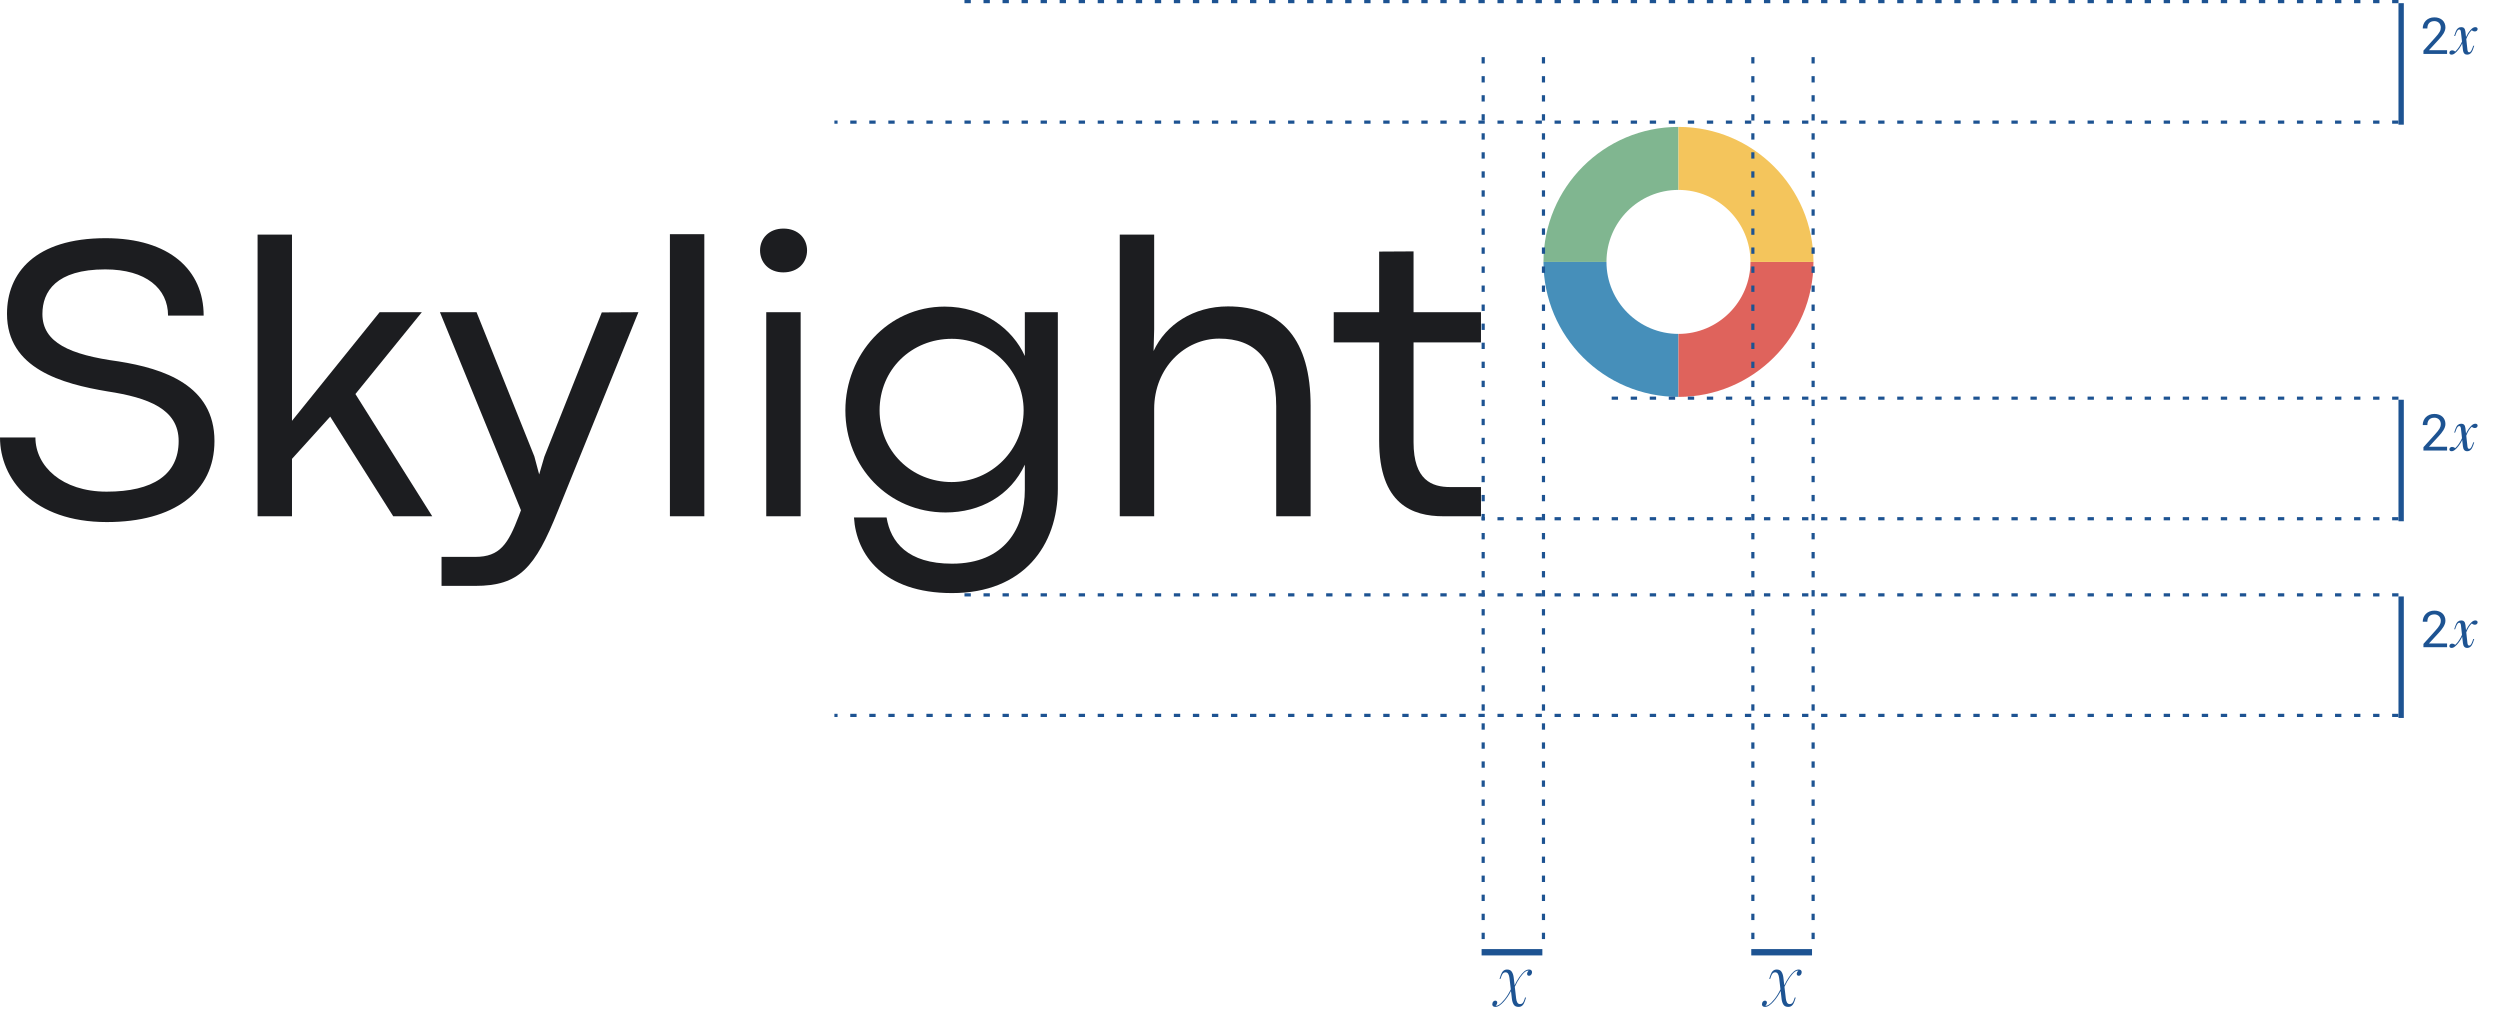
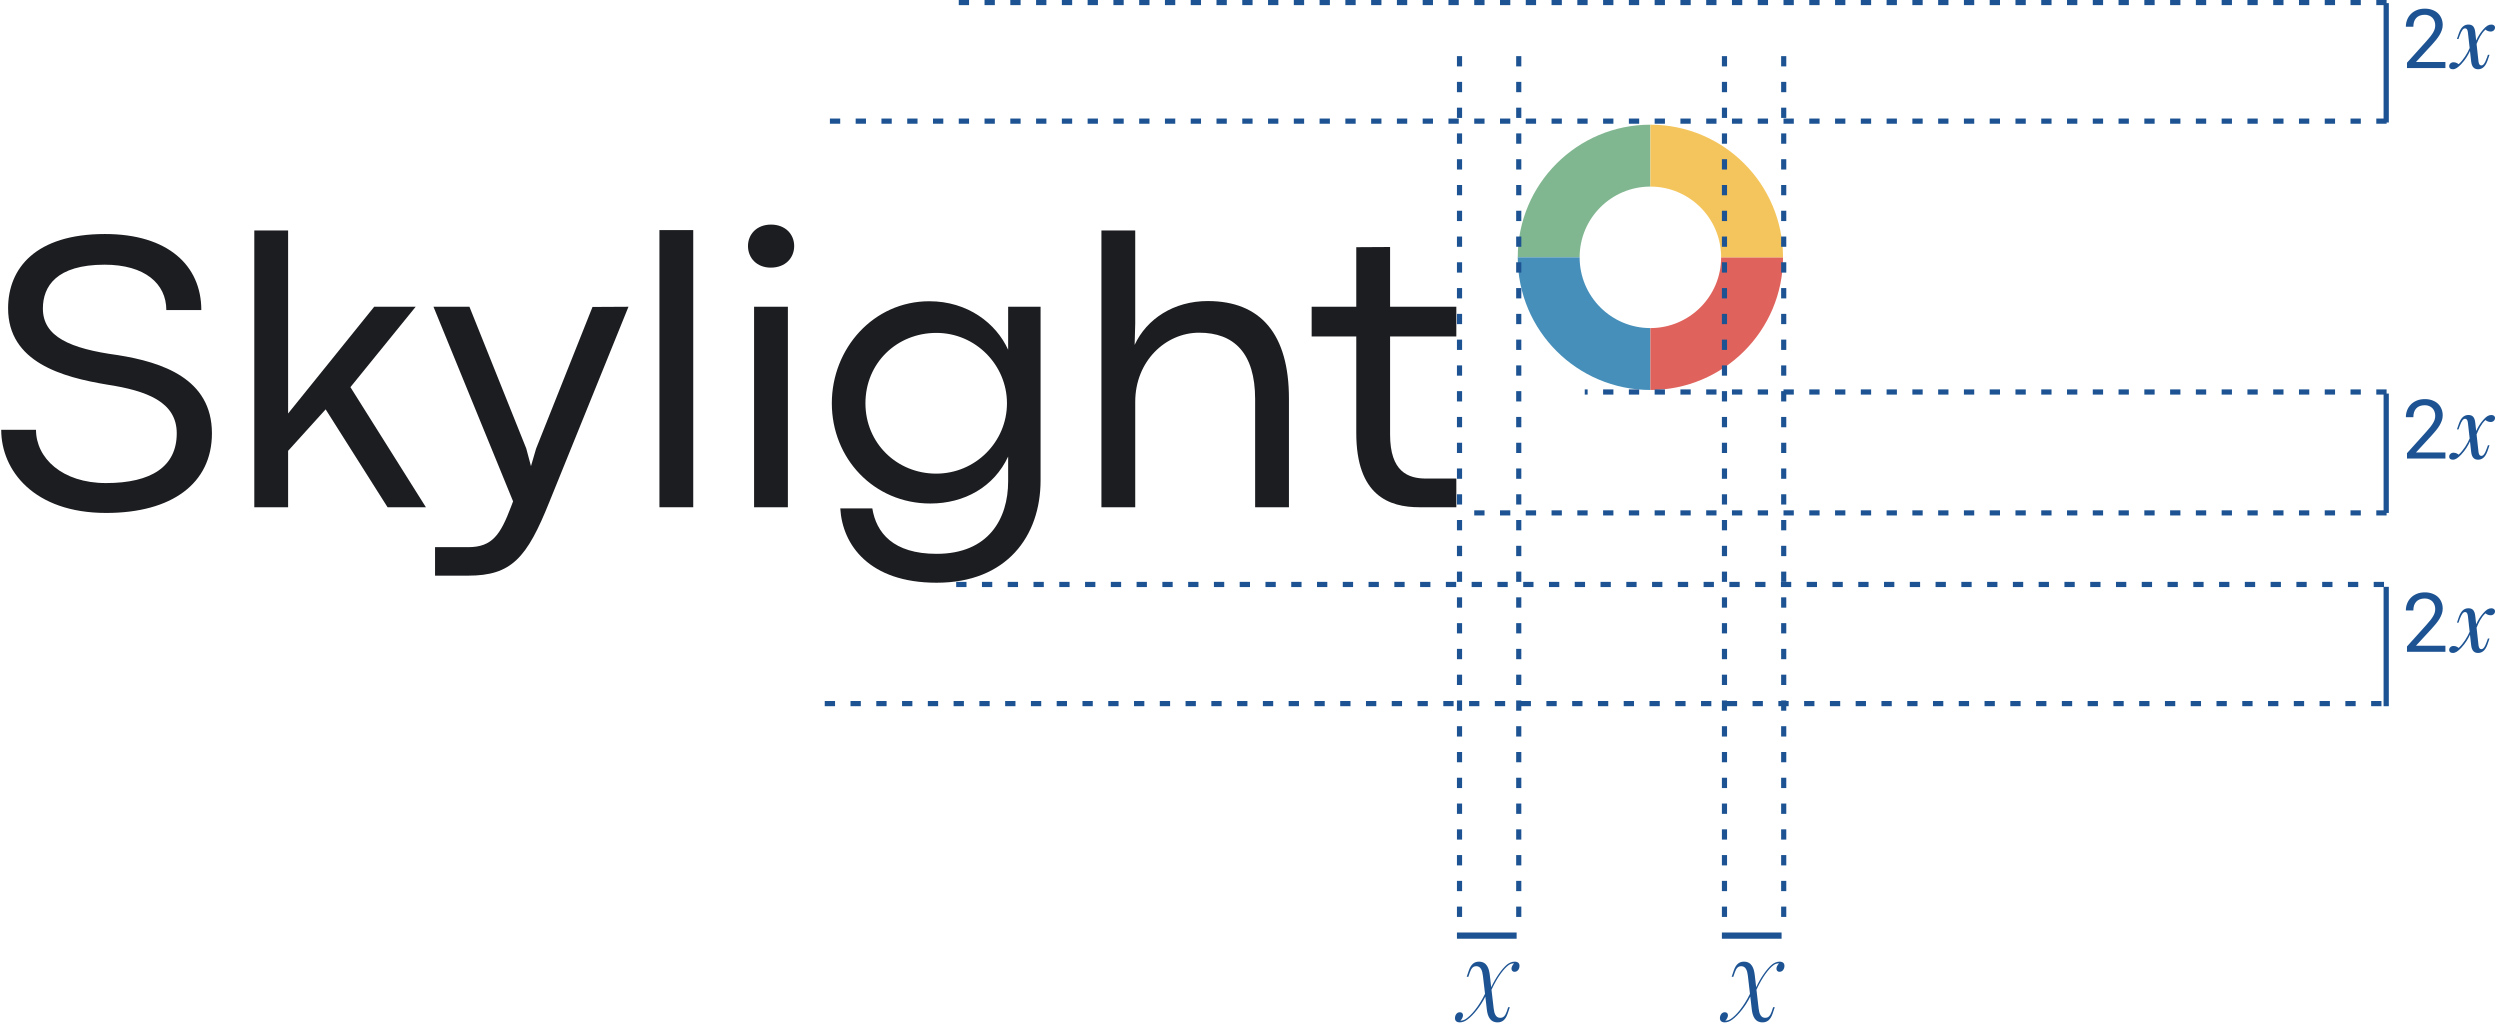
- <svg xmlns="http://www.w3.org/2000/svg" width="788" height="320" viewBox="0 0 788 320" fill="none">
-   <path d="M33.673 164.555C54.735 164.555 67.599 155.097 67.599 139.017C67.599 121.423 51.645 116.189 37.394 113.919C22.008 111.838 13.368 107.992 13.368 98.974C13.368 91.912 17.657 84.912 33.169 84.912C46.033 84.912 52.97 90.966 52.97 99.478H64.194C64.194 85.164 53.474 75.075 33.295 75.075C10.972 75.075 2.207 86.11 2.207 98.911C2.207 116.252 19.611 120.982 33.926 123.378C46.727 125.333 56.312 128.927 56.312 139.017C56.312 149.61 48.24 154.971 33.611 154.971C19.485 154.971 11.162 146.899 11.162 137.882H0C0 150.872 10.405 164.555 33.673 164.555Z" fill="#1C1D20" />
-   <path d="M123.944 162.727H136.24L112.026 124.198L132.961 98.406H119.656L92.036 132.648V73.94H81.19V162.727H92.036V144.629L104.08 131.323L123.944 162.727Z" fill="#1C1D20" />
-   <path d="M139.174 184.671H149.768C163.704 184.671 168.622 179.059 175.874 160.961L201.224 98.406L189.684 98.47L171.586 143.935L169.947 149.547L168.433 143.872L150.209 98.406H138.669L164.208 160.835L163.515 162.664C160.173 171.429 157.587 175.528 149.831 175.528H139.174V184.671Z" fill="#1C1D20" />
-   <path d="M211.157 162.727H222.003V73.814H211.157V162.727Z" fill="#1C1D20" />
-   <path d="M246.881 85.858C251.548 85.858 254.385 82.768 254.385 78.921C254.385 75.138 251.548 72.048 246.944 72.048C242.404 72.048 239.566 75.138 239.566 78.921C239.566 82.768 242.404 85.858 246.881 85.858ZM241.521 162.727H252.367V98.406H241.521V162.727Z" fill="#1C1D20" />
-   <path d="M300.073 186.941C322.585 186.941 333.431 171.996 333.431 154.088V98.406H323.026V112.216C319.18 103.704 310.036 96.641 297.74 96.641C279.831 96.641 266.462 111.775 266.462 129.369C266.462 147.088 279.957 161.529 298.055 161.529C308.964 161.529 318.486 156.232 323.026 146.458V154.403C323.026 166.384 316.784 177.672 300.073 177.672C286.074 177.672 280.714 170.861 279.453 163.105H269.174C269.868 174.834 278.444 186.941 300.073 186.941ZM299.947 151.944C287.335 151.944 277.245 142.17 277.245 129.369C277.245 116.441 287.335 106.793 300.01 106.793C312.622 106.793 322.648 117.135 322.648 129.369C322.648 141.728 312.559 151.944 299.947 151.944Z" fill="#1C1D20" />
-   <path d="M352.949 162.727H363.795V128.927C363.795 115.811 373.569 106.73 384.289 106.73C395.451 106.73 402.261 113.225 402.261 128.044V162.727H413.107V127.855C413.107 107.298 404.153 96.578 387.064 96.578C376.155 96.578 367.453 102.316 363.606 110.64L363.795 103.767V73.94H352.949V162.727Z" fill="#1C1D20" />
-   <path d="M454.948 162.727H466.804V153.52H457.092C451.354 153.52 445.553 151.376 445.553 139.395V107.928H466.804V98.406H445.553V79.237L434.706 79.3V98.406H420.392V107.928H434.706V138.89C434.706 158.943 445.174 162.727 454.948 162.727Z" fill="#1C1D20" />
-   <path fill-rule="evenodd" clip-rule="evenodd" d="M486.502 82.553C486.502 59.052 505.554 40 529.055 40L529.055 59.858C516.521 59.858 506.36 70.019 506.36 82.553L486.502 82.553Z" fill="#80B690" />
-   <path fill-rule="evenodd" clip-rule="evenodd" d="M529.055 125.106C505.554 125.106 486.502 106.055 486.502 82.553L506.36 82.553C506.36 95.087 516.521 105.248 529.055 105.248L529.055 125.106Z" fill="#468FBA" />
-   <path fill-rule="evenodd" clip-rule="evenodd" d="M571.607 82.553C571.607 106.055 552.556 125.106 529.054 125.106L529.054 105.248C541.588 105.248 551.749 95.087 551.749 82.553L571.607 82.553Z" fill="#DF635C" />
-   <path fill-rule="evenodd" clip-rule="evenodd" d="M529.054 40C552.556 40 571.607 59.052 571.607 82.553L551.749 82.553C551.749 70.019 541.588 59.858 529.054 59.858L529.054 40Z" fill="#F4C55C" />
-   <rect x="467" y="299.149" width="19.15" height="2" fill="#1d5392" />
-   <path d="M477.406 310.563C477.823 309.662 478.312 308.805 478.875 307.993C479.443 307.175 479.977 306.563 480.477 306.157C480.961 305.782 481.451 305.594 481.945 305.594C482.273 305.594 482.513 305.672 482.664 305.829C482.82 305.98 482.898 306.178 482.898 306.422C482.898 306.579 482.865 306.745 482.797 306.922C482.729 307.099 482.622 307.25 482.477 307.375C482.336 307.5 482.159 307.563 481.945 307.563C481.742 307.563 481.589 307.506 481.484 307.391C481.385 307.271 481.336 307.125 481.336 306.954C481.336 306.792 481.383 306.618 481.477 306.43C481.576 306.237 481.701 306.071 481.852 305.93H481.805C481.435 305.93 481.094 306.042 480.781 306.266C480.302 306.615 479.766 307.204 479.172 308.032C478.578 308.86 478.008 309.865 477.461 311.047L477.883 314.672C477.945 315.235 478.073 315.68 478.266 316.008C478.458 316.331 478.753 316.493 479.148 316.493C479.461 316.493 479.714 316.396 479.906 316.204C480.099 316.006 480.273 315.685 480.43 315.243L480.695 314.43H481.016L480.602 315.665C480.404 316.248 480.143 316.68 479.82 316.961C479.503 317.237 479.112 317.375 478.648 317.375C477.951 317.375 477.448 317.141 477.141 316.672C476.839 316.204 476.643 315.605 476.555 314.875L476.266 312.36C475.984 312.943 475.646 313.527 475.25 314.11C474.854 314.693 474.44 315.222 474.008 315.696C473.581 316.17 473.177 316.542 472.797 316.813C472.302 317.188 471.81 317.375 471.32 317.375C470.992 317.375 470.753 317.3 470.602 317.149C470.445 316.993 470.367 316.792 470.367 316.547C470.367 316.391 470.401 316.224 470.469 316.047C470.536 315.87 470.643 315.719 470.789 315.594C470.93 315.469 471.107 315.407 471.32 315.407C471.529 315.407 471.682 315.467 471.781 315.586C471.88 315.701 471.93 315.844 471.93 316.016C471.93 316.172 471.883 316.347 471.789 316.54C471.695 316.732 471.573 316.899 471.422 317.04H471.484C471.844 317.024 472.18 316.912 472.492 316.704C473.044 316.339 473.654 315.74 474.32 314.907C474.987 314.073 475.615 313.05 476.203 311.836L475.789 308.297C475.721 307.735 475.591 307.292 475.398 306.969C475.206 306.641 474.914 306.477 474.523 306.477C474.211 306.477 473.958 306.576 473.766 306.774C473.573 306.967 473.398 307.284 473.242 307.727L472.969 308.54H472.648L473.062 307.305C473.266 306.722 473.526 306.292 473.844 306.016C474.167 305.735 474.557 305.594 475.016 305.594C475.714 305.594 476.214 305.829 476.516 306.297C476.823 306.761 477.023 307.36 477.117 308.094L477.406 310.563Z" fill="#1d5392" />
-   <line x1="467.5" y1="18" x2="467.5" y2="299" stroke="#1d5392" stroke-linejoin="round" stroke-dasharray="2 4" />
-   <line x1="486.5" y1="18" x2="486.5" y2="299" stroke="#1d5392" stroke-linejoin="round" stroke-dasharray="2 4" />
-   <rect x="552" y="299.149" width="19.15" height="2" fill="#1d5392" />
-   <path d="M562.406 310.563C562.823 309.662 563.312 308.805 563.875 307.993C564.443 307.175 564.977 306.563 565.477 306.157C565.961 305.782 566.451 305.594 566.945 305.594C567.273 305.594 567.513 305.672 567.664 305.829C567.82 305.98 567.898 306.178 567.898 306.422C567.898 306.579 567.865 306.745 567.797 306.922C567.729 307.099 567.622 307.25 567.477 307.375C567.336 307.5 567.159 307.563 566.945 307.563C566.742 307.563 566.589 307.506 566.484 307.391C566.385 307.271 566.336 307.125 566.336 306.954C566.336 306.792 566.383 306.618 566.477 306.43C566.576 306.237 566.701 306.071 566.852 305.93H566.805C566.435 305.93 566.094 306.042 565.781 306.266C565.302 306.615 564.766 307.204 564.172 308.032C563.578 308.86 563.008 309.865 562.461 311.047L562.883 314.672C562.945 315.235 563.073 315.68 563.266 316.008C563.458 316.331 563.753 316.493 564.148 316.493C564.461 316.493 564.714 316.396 564.906 316.204C565.099 316.006 565.273 315.685 565.43 315.243L565.695 314.43H566.016L565.602 315.665C565.404 316.248 565.143 316.68 564.82 316.961C564.503 317.237 564.112 317.375 563.648 317.375C562.951 317.375 562.448 317.141 562.141 316.672C561.839 316.204 561.643 315.605 561.555 314.875L561.266 312.36C560.984 312.943 560.646 313.527 560.25 314.11C559.854 314.693 559.44 315.222 559.008 315.696C558.581 316.17 558.177 316.542 557.797 316.813C557.302 317.188 556.81 317.375 556.32 317.375C555.992 317.375 555.753 317.3 555.602 317.149C555.445 316.993 555.367 316.792 555.367 316.547C555.367 316.391 555.401 316.224 555.469 316.047C555.536 315.87 555.643 315.719 555.789 315.594C555.93 315.469 556.107 315.407 556.32 315.407C556.529 315.407 556.682 315.467 556.781 315.586C556.88 315.701 556.93 315.844 556.93 316.016C556.93 316.172 556.883 316.347 556.789 316.54C556.695 316.732 556.573 316.899 556.422 317.04H556.484C556.844 317.024 557.18 316.912 557.492 316.704C558.044 316.339 558.654 315.74 559.32 314.907C559.987 314.073 560.615 313.05 561.203 311.836L560.789 308.297C560.721 307.735 560.591 307.292 560.398 306.969C560.206 306.641 559.914 306.477 559.523 306.477C559.211 306.477 558.958 306.576 558.766 306.774C558.573 306.967 558.398 307.284 558.242 307.727L557.969 308.54H557.648L558.062 307.305C558.266 306.722 558.526 306.292 558.844 306.016C559.167 305.735 559.557 305.594 560.016 305.594C560.714 305.594 561.214 305.829 561.516 306.297C561.823 306.761 562.023 307.36 562.117 308.094L562.406 310.563Z" fill="#1d5392" />
-   <line x1="552.5" y1="18" x2="552.5" y2="299" stroke="#1d5392" stroke-linejoin="round" stroke-dasharray="2 4" />
-   <line x1="571.5" y1="18" x2="571.5" y2="299" stroke="#1d5392" stroke-linejoin="round" stroke-dasharray="2 4" />
-   <rect x="757.684" y="126" width="38.3" height="1.684" transform="rotate(90 757.684 126)" fill="#1d5392" />
-   <path d="M771.32 142H763.867V140.961L767.594 136.82C767.927 136.451 768.206 136.122 768.43 135.836C768.654 135.549 768.833 135.286 768.969 135.047C769.104 134.802 769.201 134.573 769.258 134.359C769.315 134.141 769.344 133.917 769.344 133.688C769.344 133.406 769.297 133.143 769.203 132.898C769.115 132.648 768.982 132.432 768.805 132.25C768.633 132.068 768.422 131.924 768.172 131.82C767.927 131.711 767.648 131.656 767.336 131.656C766.956 131.656 766.625 131.711 766.344 131.82C766.068 131.93 765.836 132.086 765.648 132.289C765.466 132.487 765.328 132.729 765.234 133.016C765.146 133.302 765.102 133.622 765.102 133.977H763.648C763.648 133.497 763.732 133.047 763.898 132.625C764.065 132.198 764.305 131.826 764.617 131.508C764.935 131.19 765.32 130.938 765.773 130.75C766.232 130.562 766.753 130.469 767.336 130.469C767.872 130.469 768.354 130.549 768.781 130.711C769.214 130.867 769.578 131.086 769.875 131.367C770.172 131.648 770.398 131.982 770.555 132.367C770.716 132.753 770.797 133.172 770.797 133.625C770.797 133.964 770.74 134.299 770.625 134.633C770.51 134.961 770.354 135.286 770.156 135.609C769.964 135.932 769.737 136.253 769.477 136.57C769.221 136.883 768.951 137.195 768.664 137.508L765.609 140.82H771.32V142ZM777.289 136.672C777.648 135.849 778.099 135.135 778.641 134.531C778.943 134.182 779.216 133.932 779.461 133.781C779.711 133.63 779.971 133.555 780.242 133.555C780.445 133.555 780.612 133.609 780.742 133.719C780.878 133.823 780.945 133.964 780.945 134.141C780.945 134.349 780.865 134.531 780.703 134.688C780.547 134.839 780.346 134.914 780.102 134.914C779.742 134.914 779.404 134.786 779.086 134.531C778.424 135.141 777.852 136.073 777.367 137.328L777.742 140.75C777.784 141.021 777.849 141.211 777.938 141.32C778.026 141.43 778.143 141.484 778.289 141.484C778.471 141.484 778.646 141.383 778.812 141.18C778.979 140.971 779.161 140.583 779.359 140.016L779.57 139.422H779.875L779.477 140.594C779.081 141.682 778.471 142.227 777.648 142.227C776.878 142.227 776.435 141.734 776.32 140.75L776.086 138.672C775.664 139.62 775.096 140.474 774.383 141.234C774.055 141.578 773.763 141.831 773.508 141.992C773.258 142.148 773.013 142.227 772.773 142.227C772.534 142.227 772.354 142.174 772.234 142.07C772.109 141.966 772.047 141.82 772.047 141.633C772.047 141.43 772.128 141.253 772.289 141.102C772.451 140.945 772.648 140.867 772.883 140.867C773.227 140.867 773.562 140.995 773.891 141.25C774.328 140.844 774.732 140.359 775.102 139.797C775.477 139.229 775.784 138.667 776.023 138.109L775.68 135.023C775.612 134.534 775.432 134.289 775.141 134.289C774.964 134.289 774.789 134.393 774.617 134.602C774.451 134.81 774.266 135.195 774.062 135.758L773.859 136.352H773.555L773.953 135.188C774.167 134.589 774.427 134.167 774.734 133.922C775.047 133.677 775.396 133.555 775.781 133.555C776.172 133.555 776.474 133.667 776.688 133.891C776.906 134.109 777.047 134.487 777.109 135.023L777.289 136.672Z" fill="#1d5392" />
-   <line x1="756" y1="125.5" x2="508" y2="125.5" stroke="#1d5392" stroke-linejoin="round" stroke-dasharray="2 4" />
-   <line x1="756" y1="163.5" x2="467" y2="163.5" stroke="#1d5392" stroke-linejoin="round" stroke-dasharray="2 4" />
-   <rect x="757.684" y="188" width="38.3" height="1.684" transform="rotate(90 757.684 188)" fill="#1d5392" />
-   <path d="M771.32 204H763.867V202.961L767.594 198.82C767.927 198.451 768.206 198.122 768.43 197.836C768.654 197.549 768.833 197.286 768.969 197.047C769.104 196.802 769.201 196.573 769.258 196.359C769.315 196.141 769.344 195.917 769.344 195.688C769.344 195.406 769.297 195.143 769.203 194.898C769.115 194.648 768.982 194.432 768.805 194.25C768.633 194.068 768.422 193.924 768.172 193.82C767.927 193.711 767.648 193.656 767.336 193.656C766.956 193.656 766.625 193.711 766.344 193.82C766.068 193.93 765.836 194.086 765.648 194.289C765.466 194.487 765.328 194.729 765.234 195.016C765.146 195.302 765.102 195.622 765.102 195.977H763.648C763.648 195.497 763.732 195.047 763.898 194.625C764.065 194.198 764.305 193.826 764.617 193.508C764.935 193.19 765.32 192.938 765.773 192.75C766.232 192.562 766.753 192.469 767.336 192.469C767.872 192.469 768.354 192.549 768.781 192.711C769.214 192.867 769.578 193.086 769.875 193.367C770.172 193.648 770.398 193.982 770.555 194.367C770.716 194.753 770.797 195.172 770.797 195.625C770.797 195.964 770.74 196.299 770.625 196.633C770.51 196.961 770.354 197.286 770.156 197.609C769.964 197.932 769.737 198.253 769.477 198.57C769.221 198.883 768.951 199.195 768.664 199.508L765.609 202.82H771.32V204ZM777.289 198.672C777.648 197.849 778.099 197.135 778.641 196.531C778.943 196.182 779.216 195.932 779.461 195.781C779.711 195.63 779.971 195.555 780.242 195.555C780.445 195.555 780.612 195.609 780.742 195.719C780.878 195.823 780.945 195.964 780.945 196.141C780.945 196.349 780.865 196.531 780.703 196.688C780.547 196.839 780.346 196.914 780.102 196.914C779.742 196.914 779.404 196.786 779.086 196.531C778.424 197.141 777.852 198.073 777.367 199.328L777.742 202.75C777.784 203.021 777.849 203.211 777.938 203.32C778.026 203.43 778.143 203.484 778.289 203.484C778.471 203.484 778.646 203.383 778.812 203.18C778.979 202.971 779.161 202.583 779.359 202.016L779.57 201.422H779.875L779.477 202.594C779.081 203.682 778.471 204.227 777.648 204.227C776.878 204.227 776.435 203.734 776.32 202.75L776.086 200.672C775.664 201.62 775.096 202.474 774.383 203.234C774.055 203.578 773.763 203.831 773.508 203.992C773.258 204.148 773.013 204.227 772.773 204.227C772.534 204.227 772.354 204.174 772.234 204.07C772.109 203.966 772.047 203.82 772.047 203.633C772.047 203.43 772.128 203.253 772.289 203.102C772.451 202.945 772.648 202.867 772.883 202.867C773.227 202.867 773.562 202.995 773.891 203.25C774.328 202.844 774.732 202.359 775.102 201.797C775.477 201.229 775.784 200.667 776.023 200.109L775.68 197.023C775.612 196.534 775.432 196.289 775.141 196.289C774.964 196.289 774.789 196.393 774.617 196.602C774.451 196.81 774.266 197.195 774.062 197.758L773.859 198.352H773.555L773.953 197.188C774.167 196.589 774.427 196.167 774.734 195.922C775.047 195.677 775.396 195.555 775.781 195.555C776.172 195.555 776.474 195.667 776.688 195.891C776.906 196.109 777.047 196.487 777.109 197.023L777.289 198.672Z" fill="#1d5392" />
-   <line x1="756" y1="187.5" x2="304" y2="187.5" stroke="#1d5392" stroke-linejoin="round" stroke-dasharray="2 4" />
-   <line x1="756" y1="225.5" x2="263" y2="225.5" stroke="#1d5392" stroke-linejoin="round" stroke-dasharray="2 4" />
-   <rect x="757.684" y="1" width="38.3" height="1.684" transform="rotate(90 757.684 1)" fill="#1d5392" />
-   <path d="M771.32 17V15.82H765.609L768.664 12.508C768.951 12.195 769.221 11.883 769.477 11.57C769.737 11.253 769.966 10.932 770.164 10.609C770.357 10.287 770.51 9.961 770.625 9.633C770.74 9.299 770.797 8.964 770.797 8.625C770.797 8.172 770.716 7.753 770.555 7.367C770.398 6.982 770.172 6.648 769.875 6.367C769.578 6.086 769.214 5.867 768.781 5.711C768.354 5.549 767.872 5.469 767.336 5.469C766.753 5.469 766.232 5.562 765.773 5.75C765.32 5.938 764.938 6.19 764.625 6.508C764.307 6.826 764.065 7.198 763.898 7.625C763.732 8.047 763.648 8.497 763.648 8.977H765.102C765.102 8.622 765.146 8.302 765.234 8.016C765.328 7.729 765.469 7.484 765.656 7.281C765.839 7.083 766.068 6.93 766.344 6.82C766.625 6.711 766.956 6.656 767.336 6.656C767.648 6.656 767.927 6.711 768.172 6.82C768.422 6.924 768.635 7.068 768.812 7.25C768.984 7.432 769.115 7.648 769.203 7.898C769.297 8.143 769.344 8.406 769.344 8.688C769.344 8.917 769.315 9.141 769.258 9.359C769.201 9.573 769.104 9.799 768.969 10.039C768.833 10.284 768.654 10.55 768.43 10.836C768.206 11.122 767.927 11.45 767.594 11.82L763.867 15.961V17H771.32ZM780.242 8.555C779.711 8.555 779.25 8.82 778.641 9.531C778.008 10.242 777.586 10.992 777.289 11.672L777.109 10.023C776.977 8.906 776.531 8.555 775.781 8.555C775.086 8.555 774.414 8.906 773.953 10.188L773.555 11.352H773.859L774.062 10.758C774.5 9.547 774.82 9.289 775.141 9.289C775.406 9.289 775.602 9.461 775.68 10.023L776.023 13.109C775.586 14.133 774.828 15.391 773.891 16.25C773.68 16.086 773.359 15.867 772.883 15.867C772.398 15.867 772.047 16.234 772.047 16.633C772.047 17 772.289 17.227 772.773 17.227C773.266 17.227 773.742 16.906 774.383 16.234C775.234 15.328 775.75 14.43 776.086 13.672L776.32 15.75C776.453 16.875 776.992 17.227 777.648 17.227C778.336 17.227 779.008 16.875 779.477 15.594L779.875 14.422H779.57L779.359 15.016C778.93 16.234 778.609 16.484 778.289 16.484C778.016 16.484 777.828 16.312 777.742 15.75L777.367 12.328C777.719 11.414 778.266 10.281 779.086 9.531C779.281 9.688 779.617 9.914 780.102 9.914C780.609 9.914 780.945 9.547 780.945 9.141C780.945 8.773 780.641 8.555 780.242 8.555Z" fill="#1d5392" />
-   <line x1="756" y1="0.5" x2="304" y2="0.5" stroke="#1d5392" stroke-linejoin="round" stroke-dasharray="2 4" />
-   <line x1="756" y1="38.5" x2="263" y2="38.5" stroke="#1d5392" stroke-linejoin="round" stroke-dasharray="2 4" />
+ <svg xmlns="http://www.w3.org/2000/svg" width="485" height="199" viewBox="0 0 485 199" fill="none">
+   <path d="M20.599 99.512C33.336 99.512 41.115 93.792 41.115 84.068C41.115 73.429 31.467 70.264 22.849 68.891C13.544 67.632 8.32 65.306 8.32 59.853C8.32 55.582 10.913 51.349 20.294 51.349C28.073 51.349 32.268 55.01 32.268 60.158H39.056C39.056 51.502 32.573 45.4 20.37 45.4C6.871 45.4 1.57 52.074 1.57 59.815C1.57 70.302 12.095 73.162 20.751 74.611C28.493 75.793 34.289 77.967 34.289 84.068C34.289 90.475 29.408 93.716 20.561 93.716C12.019 93.716 6.985 88.835 6.985 83.382H0.235C0.235 91.237 6.527 99.512 20.599 99.512Z" fill="#1C1D20" />
+   <path d="M75.188 98.406H82.624L67.981 75.107L80.641 59.51H72.595L55.893 80.216V44.714H49.334V98.406H55.893V87.462L63.176 79.416L75.188 98.406Z" fill="#1C1D20" />
+   <path d="M84.398 111.677H90.805C99.233 111.677 102.207 108.283 106.592 97.339L121.922 59.51L114.944 59.548L103.999 87.043L103.008 90.436L102.093 87.004L91.072 59.51H84.093L99.538 97.262L99.118 98.368C97.097 103.669 95.534 106.148 90.843 106.148H84.398V111.677Z" fill="#1C1D20" />
+   <path d="M127.929 98.406H134.488V44.638H127.929V98.406Z" fill="#1C1D20" />
+   <path d="M149.533 51.921C152.355 51.921 154.071 50.053 154.071 47.726C154.071 45.438 152.355 43.57 149.571 43.57C146.825 43.57 145.109 45.438 145.109 47.726C145.109 50.053 146.825 51.921 149.533 51.921ZM146.291 98.406H152.85V59.51H146.291V98.406Z" fill="#1C1D20" />
+   <path d="M181.7 113.05C195.313 113.05 201.872 104.012 201.872 93.182V59.51H195.58V67.861C193.254 62.713 187.725 58.442 180.289 58.442C169.459 58.442 161.374 67.594 161.374 78.234C161.374 88.949 169.535 97.682 180.479 97.682C187.076 97.682 192.835 94.479 195.58 88.568V93.373C195.58 100.618 191.805 107.444 181.7 107.444C173.234 107.444 169.992 103.326 169.23 98.635H163.014C163.433 105.728 168.62 113.05 181.7 113.05ZM181.623 91.885C173.996 91.885 167.895 85.975 167.895 78.234C167.895 70.416 173.996 64.582 181.661 64.582C189.288 64.582 195.351 70.836 195.351 78.234C195.351 85.708 189.25 91.885 181.623 91.885Z" fill="#1C1D20" />
+   <path d="M213.676 98.406H220.235V77.967C220.235 70.035 226.145 64.543 232.628 64.543C239.378 64.543 243.496 68.471 243.496 77.433V98.406H250.055V77.318C250.055 64.887 244.64 58.404 234.306 58.404C227.709 58.404 222.446 61.874 220.12 66.908L220.235 62.751V44.714H213.676V98.406Z" fill="#1C1D20" />
+   <path d="M275.358 98.406H282.527V92.839H276.655C273.184 92.839 269.676 91.542 269.676 84.297V65.268H282.527V59.51H269.676V47.917L263.117 47.955V59.51H254.461V65.268H263.117V83.992C263.117 96.118 269.447 98.406 275.358 98.406Z" fill="#1C1D20" />
+   <path fill-rule="evenodd" clip-rule="evenodd" d="M294.441 49.923C294.441 35.711 305.962 24.189 320.174 24.189V36.198H320.174C312.594 36.198 306.449 42.343 306.449 49.922C306.449 49.922 306.449 49.923 306.449 49.923H294.441C294.441 49.923 294.441 49.923 294.441 49.923Z" fill="#80B690" />
+   <path fill-rule="evenodd" clip-rule="evenodd" d="M320.174 75.656C305.962 75.656 294.441 64.135 294.44 49.923L306.449 49.923C306.449 57.503 312.594 63.647 320.174 63.647C320.174 63.647 320.174 63.647 320.174 63.647L320.174 75.656C320.174 75.656 320.174 75.656 320.174 75.656Z" fill="#468FBA" />
+   <path fill-rule="evenodd" clip-rule="evenodd" d="M345.907 49.923C345.907 64.135 334.387 75.655 320.175 75.656L320.175 63.647C327.755 63.647 333.899 57.502 333.899 49.923L345.907 49.923Z" fill="#DF635C" />
+   <path fill-rule="evenodd" clip-rule="evenodd" d="M345.907 49.923L345.907 49.923L333.899 49.923L333.899 49.922C333.899 42.343 327.755 36.198 320.175 36.198L320.175 24.189C334.387 24.19 345.907 35.711 345.907 49.923Z" fill="#F4C55C" />
+   <rect x="282.646" y="180.905" width="11.581" height="1.209" fill="#1D5392" />
+   <path d="M293.836 186.56C293.344 186.56 292.844 186.755 292.367 187.123C291.367 187.943 290.125 189.732 289.297 191.529L289.008 189.06C288.859 187.888 288.461 186.56 286.906 186.56C286 186.56 285.359 187.091 284.953 188.271L284.539 189.505H284.859L285.133 188.693C285.437 187.826 285.773 187.443 286.414 187.443C287.258 187.443 287.562 188.271 287.68 189.263L288.094 192.802C286.82 195.412 285.359 197.021 284.383 197.669C284.078 197.873 283.773 197.99 283.375 198.005H283.312C283.617 197.724 283.82 197.294 283.82 196.982C283.82 196.669 283.656 196.373 283.211 196.373C282.523 196.373 282.258 197.091 282.258 197.513C282.258 197.958 282.508 198.341 283.211 198.341C283.711 198.341 284.203 198.146 284.687 197.779C285.828 196.958 287.297 195.115 288.156 193.326L288.445 195.841C288.586 197.013 288.992 198.341 290.539 198.341C291.453 198.341 292.094 197.81 292.492 196.63L292.906 195.396H292.586L292.32 196.208C292.015 197.076 291.68 197.458 291.039 197.458C290.187 197.458 289.883 196.63 289.773 195.638L289.351 192.013C290.508 189.498 291.789 187.873 292.672 187.232C292.976 187.013 293.273 186.896 293.695 186.896H293.742C293.43 187.177 293.226 187.607 293.226 187.919C293.226 188.232 293.398 188.529 293.836 188.529C294.523 188.529 294.789 187.81 294.789 187.388C294.789 186.943 294.539 186.56 293.836 186.56Z" fill="#1D5392" />
+   <line x1="283.146" y1="10.885" x2="283.146" y2="180.815" stroke="#1D5392" stroke-linejoin="round" stroke-dasharray="2 3" />
+   <line x1="294.637" y1="10.885" x2="294.637" y2="180.815" stroke="#1D5392" stroke-linejoin="round" stroke-dasharray="2 3" />
+   <rect x="334.047" y="180.905" width="11.581" height="1.209" fill="#1D5392" />
+   <path d="M345.237 186.56C344.745 186.56 344.245 186.755 343.768 187.123C342.768 187.943 341.526 189.732 340.698 191.529L340.409 189.06C340.261 187.888 339.862 186.56 338.307 186.56C337.401 186.56 336.761 187.091 336.354 188.271L335.94 189.505H336.261L336.534 188.693C336.839 187.826 337.175 187.443 337.815 187.443C338.659 187.443 338.964 188.271 339.081 189.263L339.495 192.802C338.222 195.412 336.761 197.021 335.784 197.669C335.479 197.873 335.175 197.99 334.776 198.005H334.714C335.018 197.724 335.222 197.294 335.222 196.982C335.222 196.669 335.057 196.373 334.612 196.373C333.925 196.373 333.659 197.091 333.659 197.513C333.659 197.958 333.909 198.341 334.612 198.341C335.112 198.341 335.604 198.146 336.089 197.779C337.229 196.958 338.698 195.115 339.557 193.326L339.847 195.841C339.987 197.013 340.393 198.341 341.94 198.341C342.854 198.341 343.495 197.81 343.893 196.63L344.307 195.396H343.987L343.722 196.208C343.417 197.076 343.081 197.458 342.44 197.458C341.589 197.458 341.284 196.63 341.175 195.638L340.753 192.013C341.909 189.498 343.19 187.873 344.073 187.232C344.378 187.013 344.675 186.896 345.097 186.896H345.143C344.831 187.177 344.628 187.607 344.628 187.919C344.628 188.232 344.8 188.529 345.237 188.529C345.925 188.529 346.19 187.81 346.19 187.388C346.19 186.943 345.94 186.56 345.237 186.56Z" fill="#1D5392" />
+   <line x1="334.548" y1="10.885" x2="334.548" y2="180.815" stroke="#1D5392" stroke-linejoin="round" stroke-dasharray="2 3" />
+   <line x1="346.039" y1="10.885" x2="346.039" y2="180.815" stroke="#1D5392" stroke-linejoin="round" stroke-dasharray="2 3" />
+   <rect x="463.433" y="76.351" width="23.161" height="1.018" transform="rotate(90 463.433 76.3508)" fill="#1D5392" />
+   <path d="M474.41 88.956V87.776H468.699L471.754 84.464C472.04 84.151 472.311 83.839 472.566 83.526C472.827 83.208 473.056 82.888 473.254 82.565C473.447 82.242 473.6 81.917 473.715 81.589C473.829 81.255 473.887 80.919 473.887 80.581C473.887 80.128 473.806 79.708 473.644 79.323C473.488 78.938 473.262 78.604 472.965 78.323C472.668 78.042 472.303 77.823 471.871 77.667C471.444 77.505 470.962 77.425 470.426 77.425C469.842 77.425 469.322 77.518 468.863 77.706C468.41 77.893 468.027 78.146 467.715 78.464C467.397 78.781 467.155 79.154 466.988 79.581C466.822 80.003 466.738 80.453 466.738 80.932H468.191C468.191 80.578 468.236 80.258 468.324 79.971C468.418 79.685 468.559 79.44 468.746 79.237C468.928 79.039 469.158 78.885 469.434 78.776C469.715 78.667 470.046 78.612 470.426 78.612C470.738 78.612 471.017 78.667 471.262 78.776C471.512 78.88 471.725 79.023 471.902 79.206C472.074 79.388 472.204 79.604 472.293 79.854C472.387 80.099 472.434 80.362 472.434 80.643C472.434 80.873 472.405 81.096 472.348 81.315C472.29 81.529 472.194 81.755 472.059 81.995C471.923 82.24 471.743 82.505 471.519 82.792C471.296 83.078 471.017 83.406 470.684 83.776L466.957 87.917V88.956H474.41ZM483.332 80.51C482.801 80.51 482.34 80.776 481.73 81.487C481.098 82.198 480.676 82.948 480.379 83.628L480.199 81.979C480.066 80.862 479.621 80.51 478.871 80.51C478.176 80.51 477.504 80.862 477.043 82.143L476.644 83.307H476.949L477.152 82.714C477.59 81.503 477.91 81.245 478.23 81.245C478.496 81.245 478.691 81.417 478.769 81.979L479.113 85.065C478.676 86.089 477.918 87.346 476.98 88.206C476.769 88.042 476.449 87.823 475.973 87.823C475.488 87.823 475.137 88.19 475.137 88.589C475.137 88.956 475.379 89.182 475.863 89.182C476.355 89.182 476.832 88.862 477.473 88.19C478.324 87.284 478.84 86.385 479.176 85.628L479.41 87.706C479.543 88.831 480.082 89.182 480.738 89.182C481.426 89.182 482.098 88.831 482.566 87.55L482.965 86.378H482.66L482.449 86.971C482.019 88.19 481.699 88.44 481.379 88.44C481.105 88.44 480.918 88.268 480.832 87.706L480.457 84.284C480.809 83.37 481.355 82.237 482.176 81.487C482.371 81.643 482.707 81.87 483.191 81.87C483.699 81.87 484.035 81.503 484.035 81.096C484.035 80.729 483.73 80.51 483.332 80.51Z" fill="#1D5392" />
+   <path d="M463 76.049L307.441 76.049" stroke="#1D5392" stroke-linejoin="round" stroke-dasharray="2 3" />
+   <line x1="463" y1="99.5" x2="283" y2="99.5" stroke="#1D5392" stroke-linejoin="round" stroke-dasharray="2 3" />
+   <rect x="463.432" y="113.844" width="23.161" height="1.018" transform="rotate(90 463.432 113.844)" fill="#1D5392" />
+   <path d="M474.409 126.449V125.27H468.698L471.753 121.957C472.039 121.645 472.31 121.332 472.565 121.02C472.826 120.702 473.055 120.382 473.253 120.059C473.446 119.736 473.599 119.41 473.714 119.082C473.828 118.749 473.886 118.413 473.886 118.074C473.886 117.621 473.805 117.202 473.644 116.817C473.487 116.431 473.261 116.098 472.964 115.817C472.667 115.535 472.302 115.317 471.87 115.16C471.443 114.999 470.961 114.918 470.425 114.918C469.841 114.918 469.321 115.012 468.862 115.199C468.409 115.387 468.026 115.64 467.714 115.957C467.396 116.275 467.154 116.647 466.987 117.074C466.821 117.496 466.737 117.947 466.737 118.426H468.19C468.19 118.072 468.235 117.752 468.323 117.465C468.417 117.179 468.558 116.934 468.745 116.731C468.927 116.533 469.157 116.379 469.433 116.27C469.714 116.16 470.045 116.106 470.425 116.106C470.737 116.106 471.016 116.16 471.261 116.27C471.511 116.374 471.724 116.517 471.901 116.699C472.073 116.882 472.203 117.098 472.292 117.348C472.386 117.593 472.433 117.856 472.433 118.137C472.433 118.366 472.404 118.59 472.347 118.809C472.289 119.022 472.193 119.249 472.058 119.489C471.922 119.733 471.742 119.999 471.519 120.285C471.295 120.572 471.016 120.9 470.683 121.27L466.956 125.41V126.449H474.409ZM483.331 118.004C482.8 118.004 482.339 118.27 481.729 118.981C481.097 119.692 480.675 120.442 480.378 121.121L480.198 119.473C480.065 118.356 479.62 118.004 478.87 118.004C478.175 118.004 477.503 118.356 477.042 119.637L476.644 120.801H476.948L477.151 120.207C477.589 118.996 477.909 118.739 478.229 118.739C478.495 118.739 478.69 118.91 478.769 119.473L479.112 122.559C478.675 123.582 477.917 124.84 476.979 125.699C476.769 125.535 476.448 125.317 475.972 125.317C475.487 125.317 475.136 125.684 475.136 126.082C475.136 126.449 475.378 126.676 475.862 126.676C476.354 126.676 476.831 126.356 477.472 125.684C478.323 124.778 478.839 123.879 479.175 123.121L479.409 125.199C479.542 126.324 480.081 126.676 480.737 126.676C481.425 126.676 482.097 126.324 482.565 125.043L482.964 123.871H482.659L482.448 124.465C482.019 125.684 481.698 125.934 481.378 125.934C481.104 125.934 480.917 125.762 480.831 125.199L480.456 121.778C480.808 120.864 481.354 119.731 482.175 118.981C482.37 119.137 482.706 119.364 483.19 119.364C483.698 119.364 484.034 118.996 484.034 118.59C484.034 118.223 483.729 118.004 483.331 118.004Z" fill="#1D5392" />
+   <path d="M462.5 113.388L184.074 113.388" stroke="#1D5392" stroke-linejoin="round" stroke-dasharray="2 3" />
+   <line x1="462" y1="136.5" x2="159" y2="136.5" stroke="#1D5392" stroke-linejoin="round" stroke-dasharray="2 3" />
+   <rect x="463.432" y="0.604" width="23.161" height="1.018" transform="rotate(90 463.432 0.604492)" fill="#1D5392" />
+   <path d="M474.409 13.21V12.03H468.698L471.753 8.717C472.039 8.405 472.31 8.092 472.565 7.78C472.826 7.462 473.055 7.142 473.253 6.819C473.446 6.496 473.599 6.17 473.714 5.842C473.828 5.509 473.886 5.173 473.886 4.834C473.886 4.381 473.805 3.962 473.644 3.577C473.487 3.191 473.261 2.858 472.964 2.577C472.667 2.295 472.302 2.077 471.87 1.92C471.443 1.759 470.961 1.678 470.425 1.678C469.841 1.678 469.321 1.772 468.862 1.959C468.409 2.147 468.026 2.4 467.714 2.717C467.396 3.035 467.154 3.407 466.987 3.834C466.821 4.256 466.737 4.707 466.737 5.186H468.19C468.19 4.832 468.235 4.512 468.323 4.225C468.417 3.939 468.558 3.694 468.745 3.491C468.927 3.293 469.157 3.139 469.433 3.03C469.714 2.92 470.045 2.866 470.425 2.866C470.737 2.866 471.016 2.92 471.261 3.03C471.511 3.134 471.724 3.277 471.901 3.459C472.073 3.642 472.203 3.858 472.292 4.108C472.386 4.353 472.433 4.616 472.433 4.897C472.433 5.126 472.404 5.35 472.347 5.569C472.289 5.782 472.193 6.009 472.058 6.249C471.922 6.493 471.742 6.759 471.519 7.045C471.295 7.332 471.016 7.66 470.683 8.03L466.956 12.17V13.21H474.409ZM483.331 4.764C482.8 4.764 482.339 5.03 481.729 5.741C481.097 6.452 480.675 7.202 480.378 7.881L480.198 6.233C480.065 5.116 479.62 4.764 478.87 4.764C478.175 4.764 477.503 5.116 477.042 6.397L476.644 7.561H476.948L477.151 6.967C477.589 5.756 477.909 5.499 478.229 5.499C478.495 5.499 478.69 5.67 478.769 6.233L479.112 9.319C478.675 10.342 477.917 11.6 476.979 12.46C476.769 12.295 476.448 12.077 475.972 12.077C475.487 12.077 475.136 12.444 475.136 12.842C475.136 13.21 475.378 13.436 475.862 13.436C476.354 13.436 476.831 13.116 477.472 12.444C478.323 11.538 478.839 10.639 479.175 9.881L479.409 11.96C479.542 13.085 480.081 13.436 480.737 13.436C481.425 13.436 482.097 13.085 482.565 11.803L482.964 10.631H482.659L482.448 11.225C482.019 12.444 481.698 12.694 481.378 12.694C481.104 12.694 480.917 12.522 480.831 11.96L480.456 8.538C480.808 7.624 481.354 6.491 482.175 5.741C482.37 5.897 482.706 6.124 483.19 6.124C483.698 6.124 484.034 5.756 484.034 5.35C484.034 4.983 483.729 4.764 483.331 4.764Z" fill="#1D5392" />
+   <line x1="463" y1="0.5" x2="184" y2="0.5" stroke="#1D5392" stroke-linejoin="round" stroke-dasharray="2 3" />
+   <line x1="463" y1="23.5" x2="159" y2="23.5" stroke="#1D5392" stroke-linejoin="round" stroke-dasharray="2 3" />
</svg>
